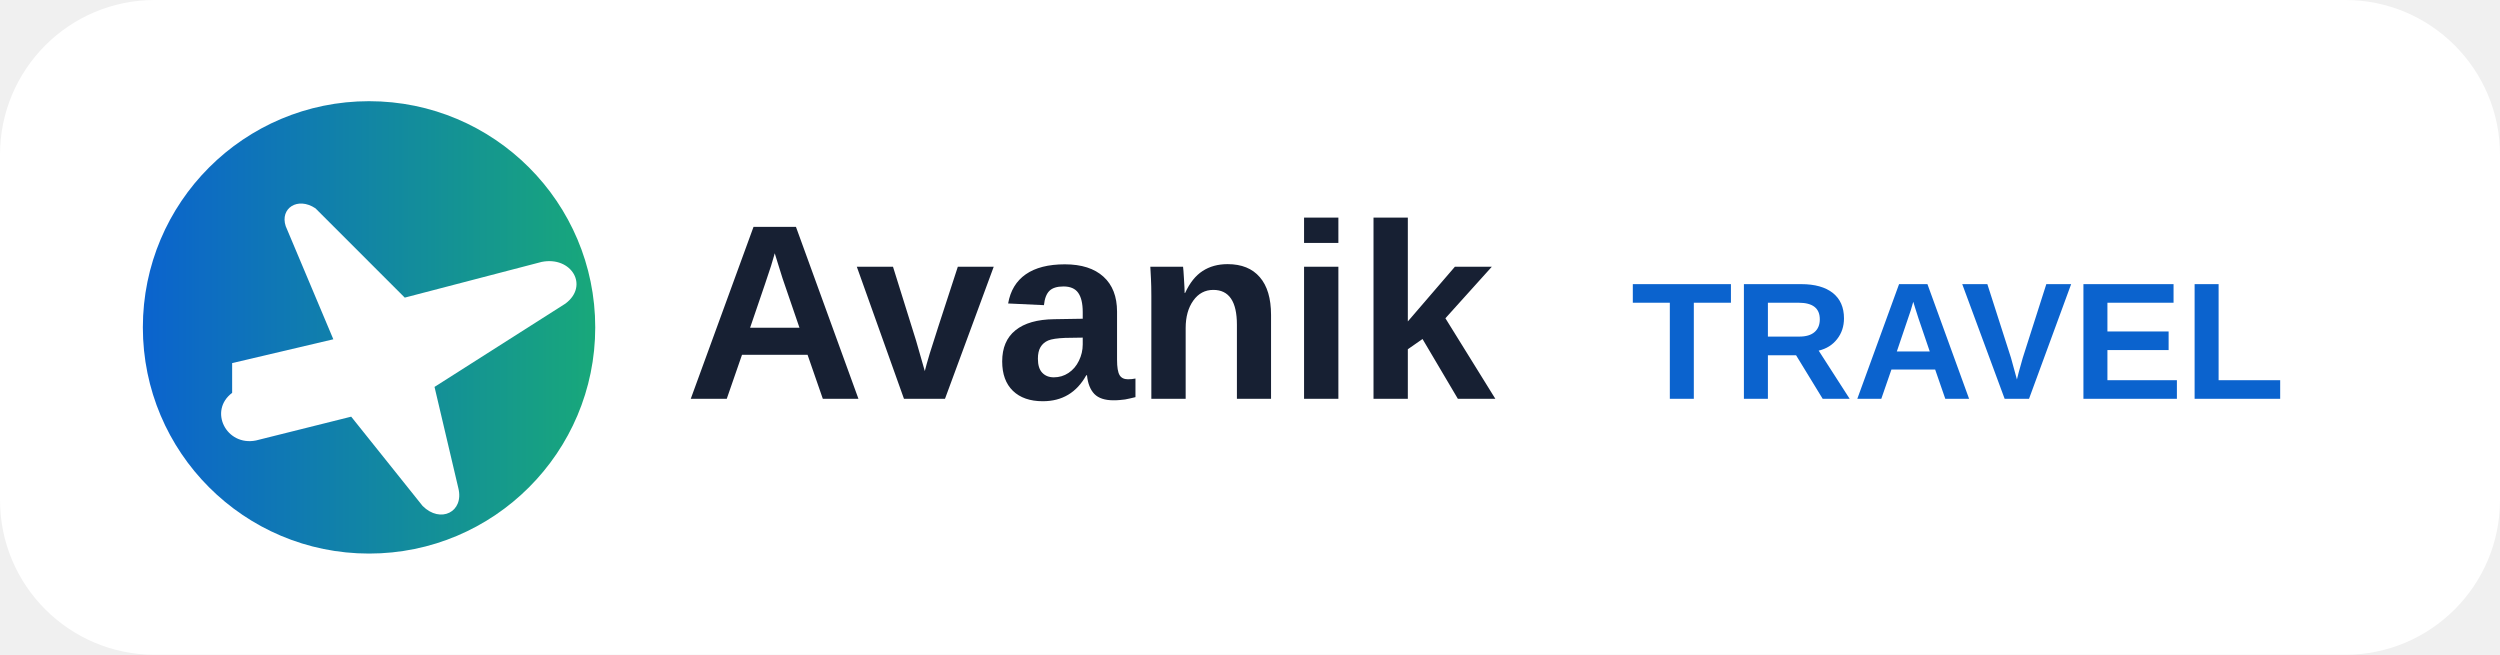
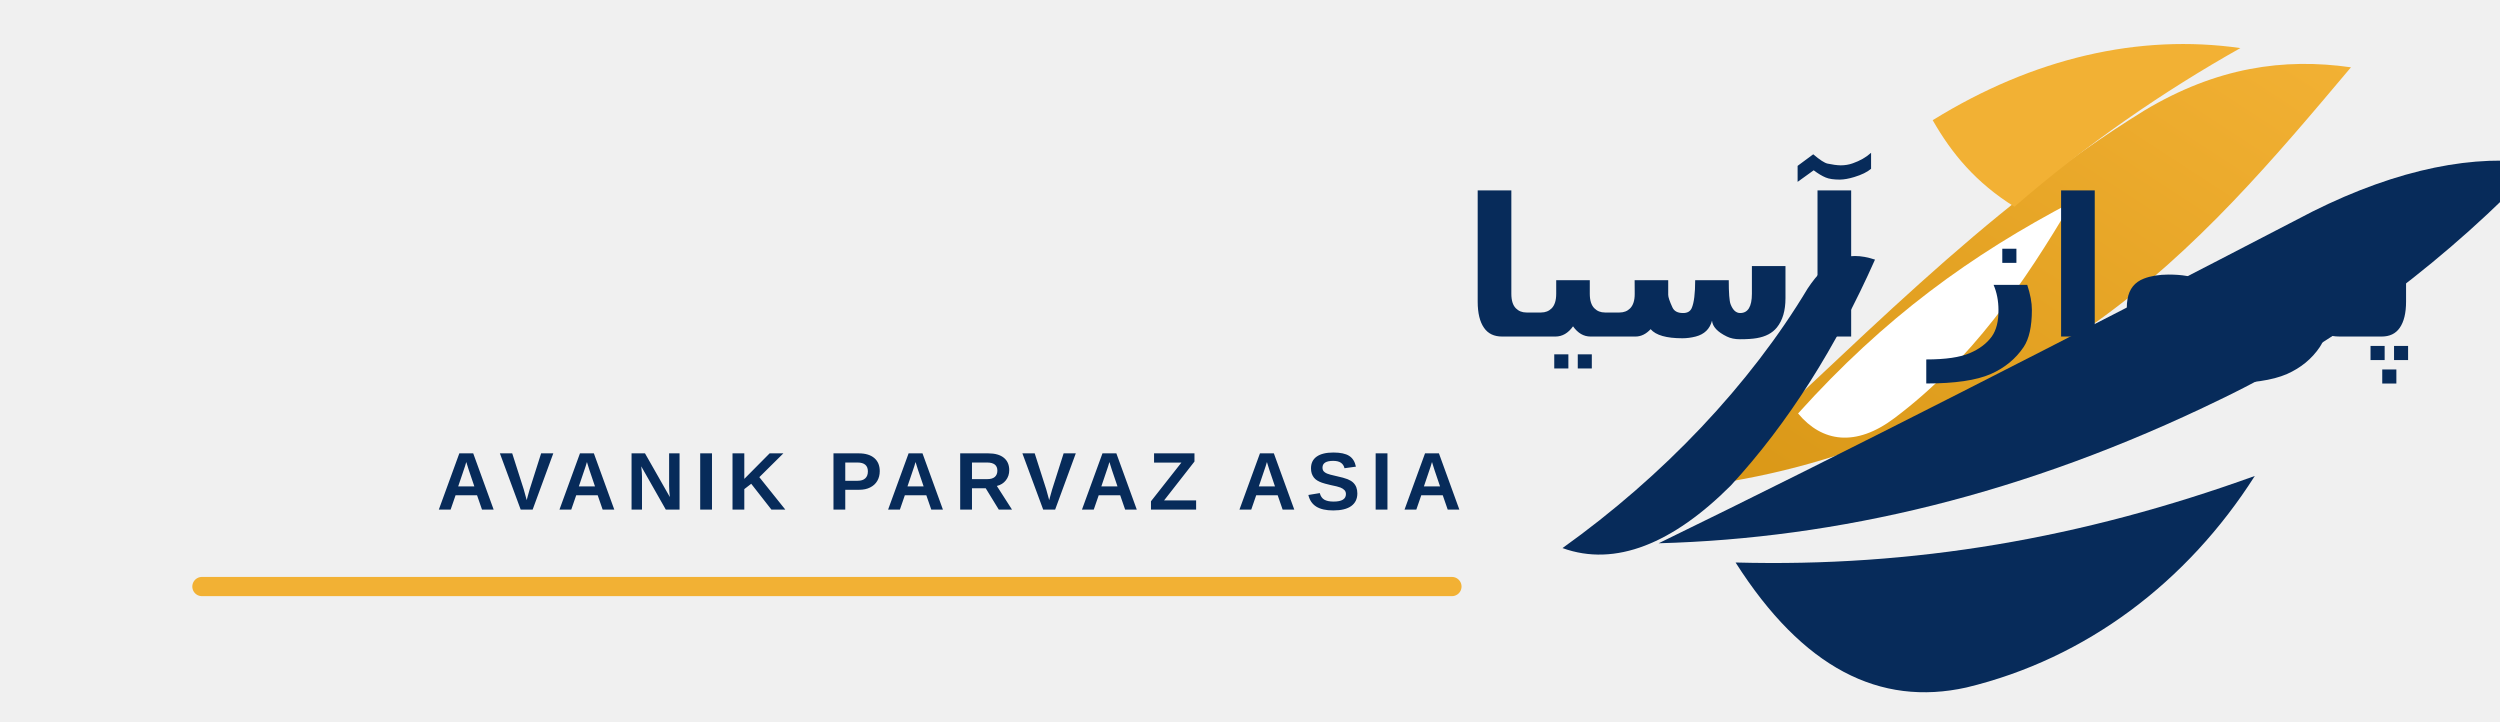
- <svg xmlns="http://www.w3.org/2000/svg" viewBox="0 0 420 110" role="img" aria-labelledby="title desc">
+ <svg xmlns="http://www.w3.org/2000/svg" width="520" height="150" viewBox="0 0 520 150" role="img" aria-labelledby="title desc">
  <defs>
-     <linearGradient id="g" x1="0" x2="1">
-       <stop offset="0" stop-color="#0b63ce" />
-       <stop offset="1" stop-color="#18a87a" />
+     <linearGradient id="gold" x1="0" y1="1" x2="1" y2="0">
+       <stop offset="0" stop-color="#D99716" />
+       <stop offset="1" stop-color="#F2B134" />
    </linearGradient>
  </defs>
-   <rect width="420" height="110" rx="26" fill="#fff" />
-   <circle cx="62" cy="55" r="38" fill="url(#g)" />
-   <path d="M39 61l17-4-8-19c-1-3 2-5 5-3l15 15 23-6c5-1 8 4 4 7L73 65l4 17c1 4-3 6-6 3L59 70l-16 4c-5 1-8-5-4-8z" fill="#fff" />
-   <text x="115" y="67" font-family="Tahoma,Arial,sans-serif" font-size="42" font-weight="800" fill="#172033">Avanik</text>
-   <text x="274" y="67" font-family="Tahoma,Arial,sans-serif" font-size="28" font-weight="700" fill="#0b63ce">TRAVEL</text>
+   <g transform="translate(318 10)">
+     <path d="M36 91 C68 62 94 34 128 13 C143 4 157 2 171 4 C155 23 139 42 118 57 C94 74 67 87 36 91Z" fill="url(#gold)" />
+     <path d="M27 103 C66 84 111 61 163 34 C181 25 197 22 210 24 C192 43 169 61 144 73 C103 93 64 102 27 103Z" fill="#072B5A" />
+     <path d="M43 107 C80 108 115 102 151 89 C137 111 116 127 91 133 C73 137 57 129 43 107Z" fill="#072B5A" />
+     <path d="M56 76 C74 56 92 43 113 32 C103 49 92 65 76 77 C68 83 61 82 56 76Z" fill="#FFFFFF" />
+     <path d="M7 104 C28 89 46 70 58 50 C62 44 66 42 72 44 C64 62 54 78 42 91 C30 103 18 108 7 104Z" fill="#072B5A" />
+     <path d="M84 15 C105 2 127 -3 148 0 C132 9 116 20 101 33 C93 28 88 22 84 15Z" fill="#F2B134" />
+   </g>
+   <g fill="#072B5A" font-family="Tahoma, Arial, sans-serif" text-anchor="end">
+     <text x="304" y="70" font-size="40" font-weight="700" direction="rtl">آوانیک پرواز آسیا</text>
+     <text x="304" y="106" font-size="17" font-weight="700" letter-spacing="2">AVANIK PARVAZ ASIA</text>
+   </g>
+   <path d="M42 122 H302" stroke="#F2B134" stroke-width="4" stroke-linecap="round" />
</svg>
